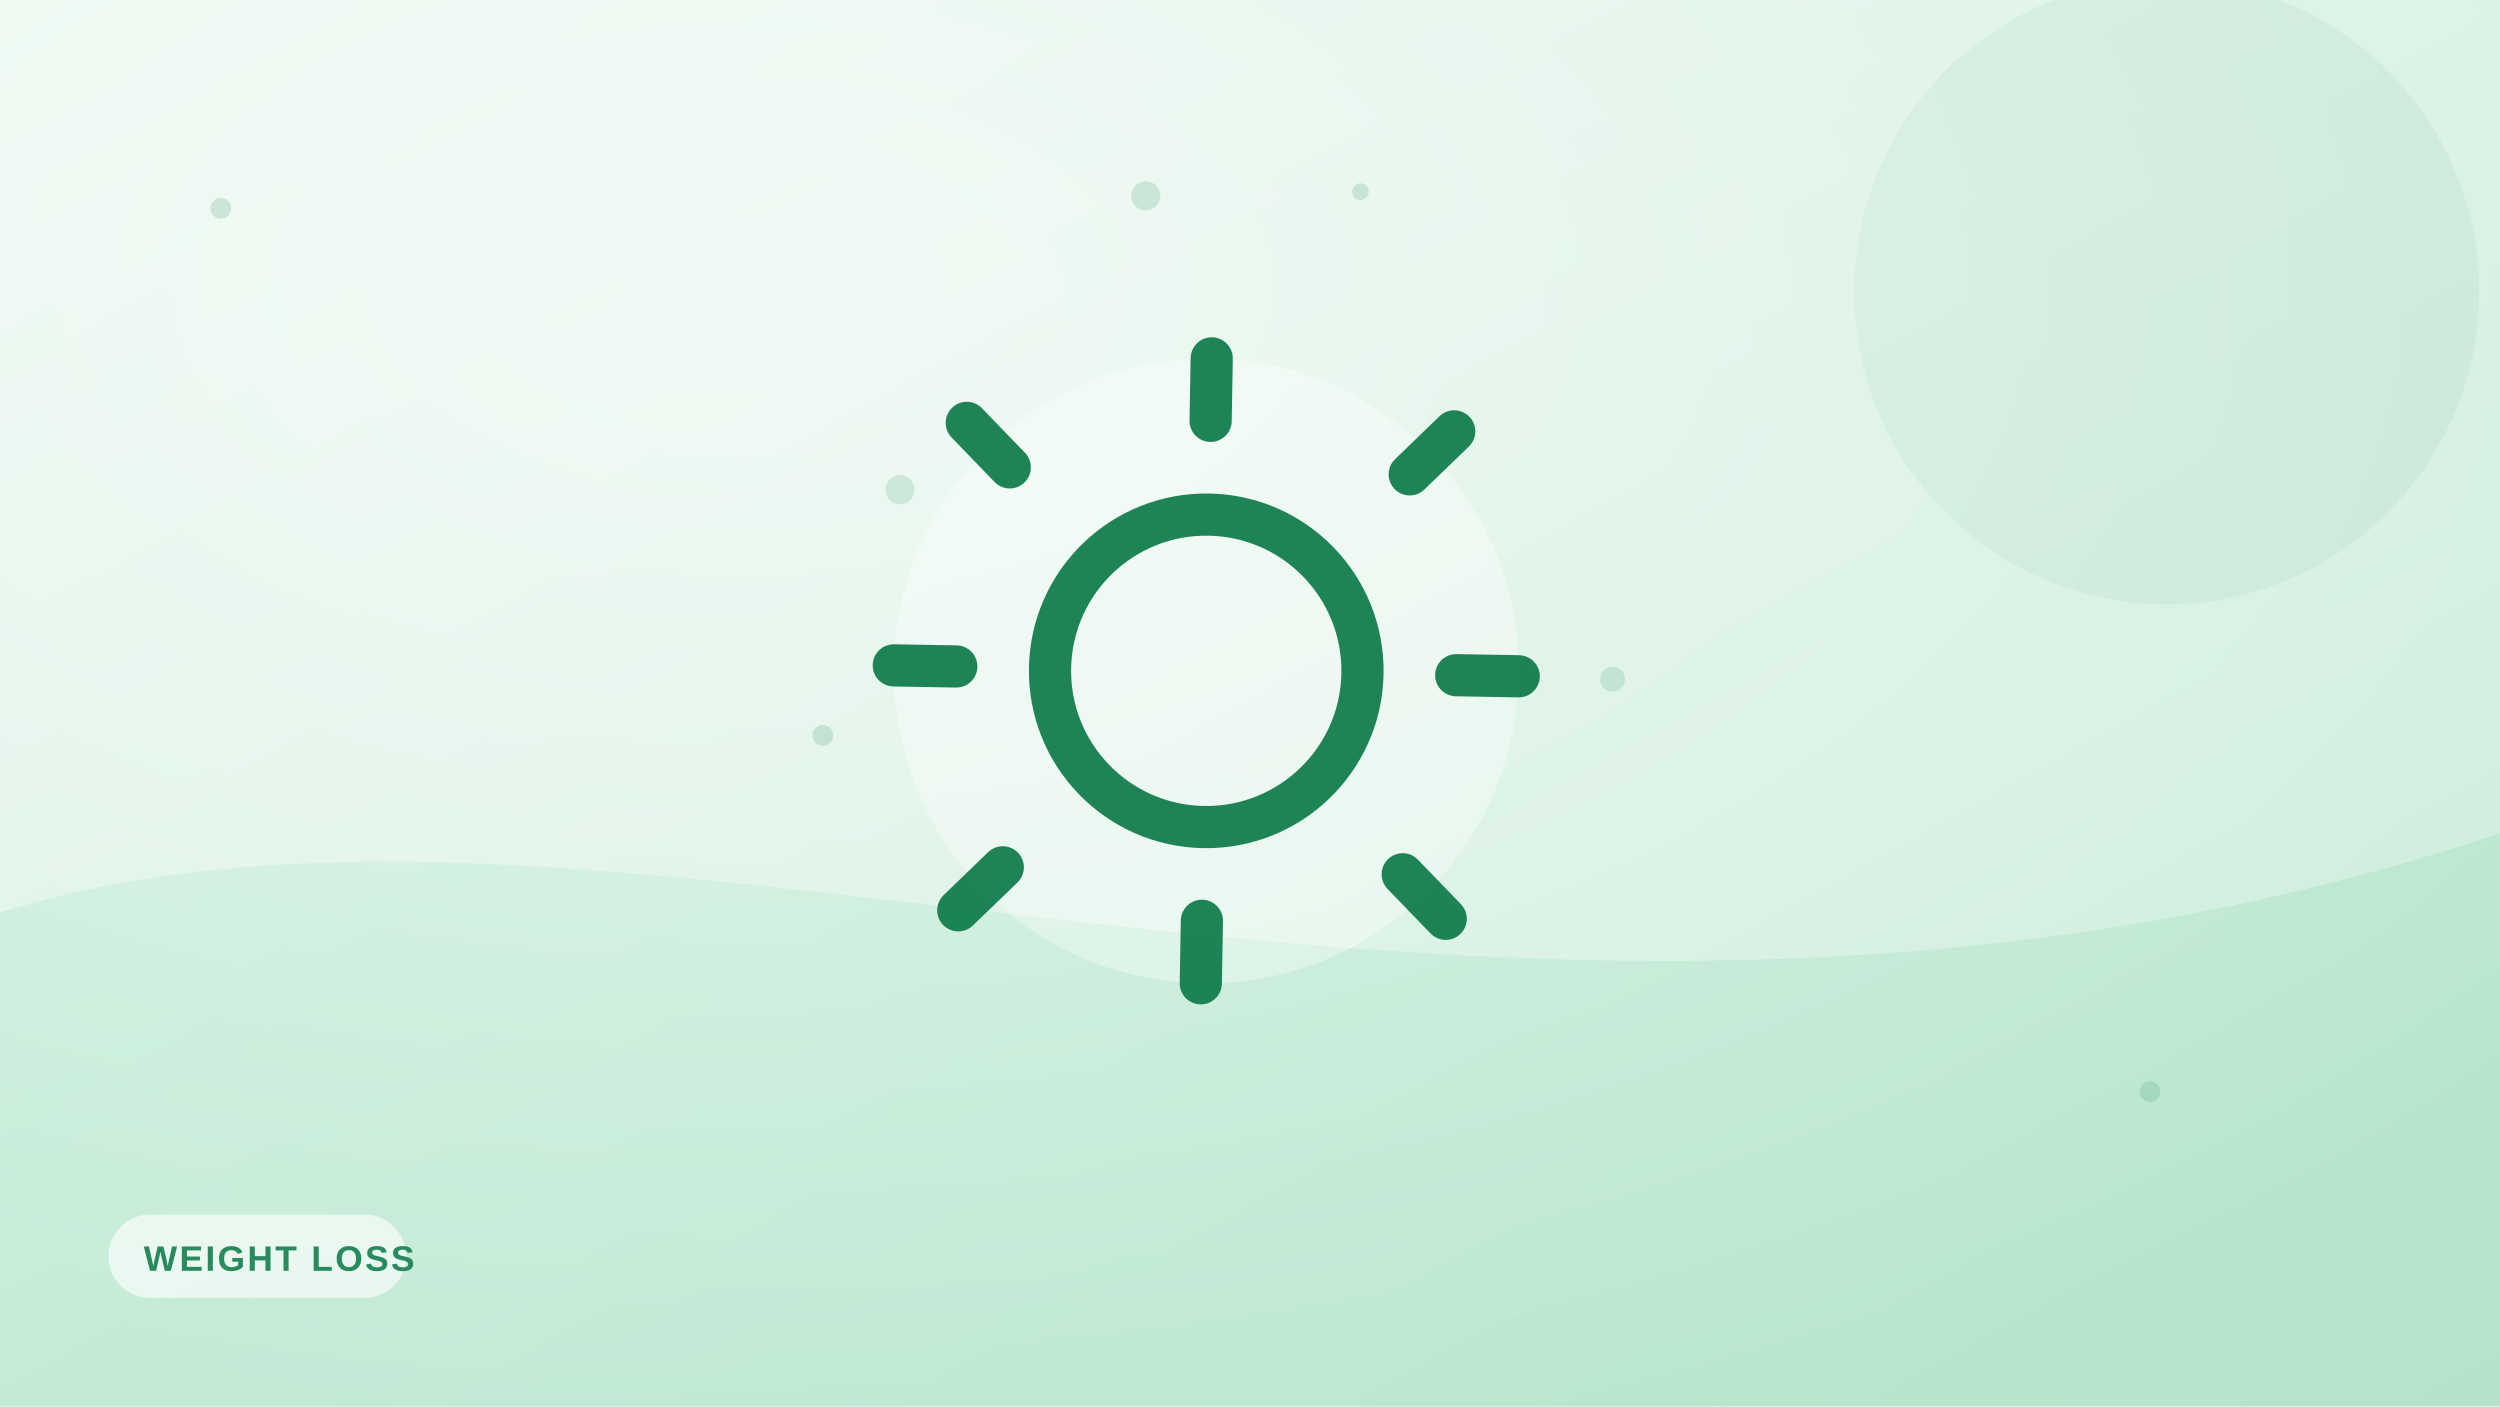
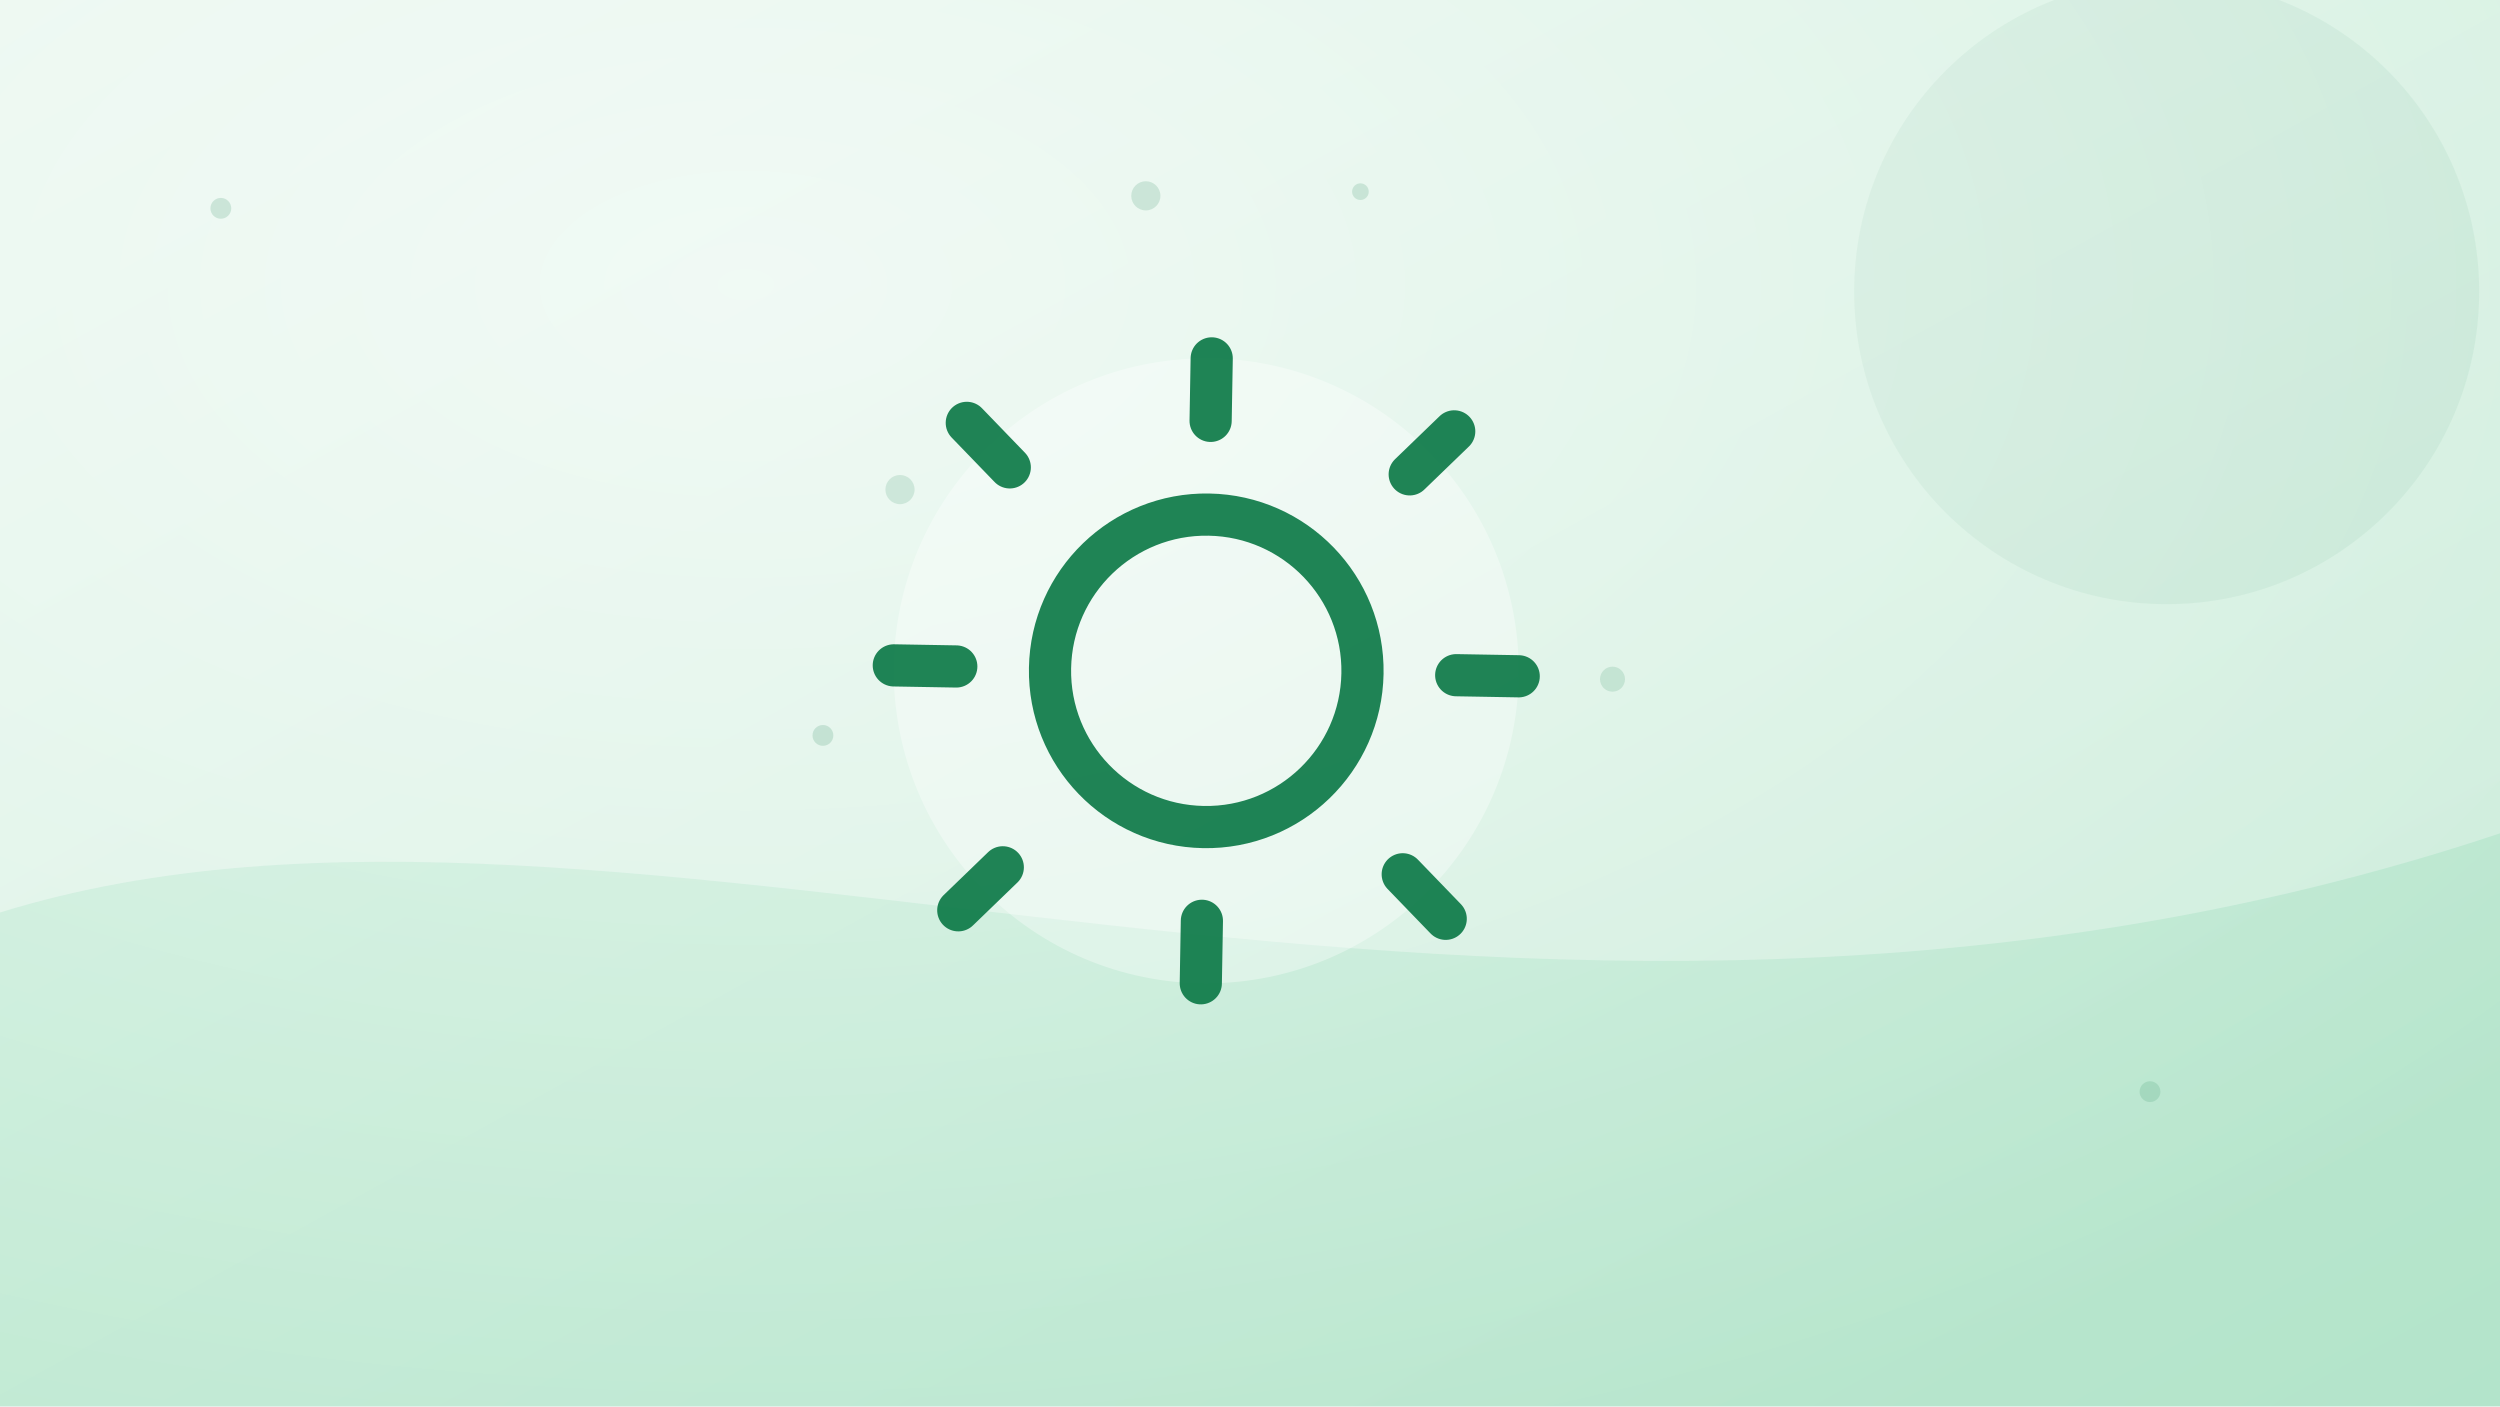
<svg xmlns="http://www.w3.org/2000/svg" viewBox="0 0 1200 675" width="1200" height="675" role="img" aria-label="Weight loss">
  <defs>
    <linearGradient id="gc502ed" x1="0" y1="0" x2="1" y2="1">
      <stop offset="0" stop-color="#E5F6EC" />
      <stop offset="1" stop-color="#C8EBD8" />
    </linearGradient>
    <radialGradient id="gc502edh" cx=".3" cy=".2" r=".9">
      <stop offset="0" stop-color="#FFFFFF" stop-opacity=".55" />
      <stop offset="1" stop-color="#FFFFFF" stop-opacity="0" />
    </radialGradient>
  </defs>
  <rect width="1200" height="675" fill="url(#gc502ed)" />
  <path d="M0 438 C 300 345 720 560 1200 400 L1200 675 L0 675 Z" fill="#17B26A" opacity=".12" />
  <circle cx="1040" cy="140" r="150" fill="#0D7A48" opacity=".07" />
  <rect width="1200" height="675" fill="url(#gc502edh)" />
  <circle cx="432" cy="235" r="7" fill="#0D7A48" opacity=".14" />
  <circle cx="550" cy="94" r="7" fill="#0D7A48" opacity=".15" />
  <circle cx="395" cy="353" r="5" fill="#0D7A48" opacity=".16" />
  <circle cx="774" cy="326" r="6" fill="#0D7A48" opacity=".14" />
  <circle cx="653" cy="92" r="4" fill="#0D7A48" opacity=".15" />
  <circle cx="106" cy="100" r="5" fill="#0D7A48" opacity=".16" />
  <circle cx="1032" cy="524" r="5" fill="#0D7A48" opacity=".14" />
  <circle cx="579" cy="322" r="150" fill="#FFFFFF" opacity=".34" />
  <g transform="translate(579,322) rotate(1) scale(15)">
    <g transform="translate(-12,-12)" fill="none" stroke="#0D7A48" stroke-opacity=".92" stroke-width="1.35" stroke-linecap="round" stroke-linejoin="round">
      <path d="M12 17a5 5 0 1 0 0-10 5 5 0 0 0 0 10zM12 2v2M12 20v2M4.2 4.2l1.4 1.4M18.4 18.4l1.4 1.4M2 12h2M20 12h2M4.2 19.8l1.4-1.4M18.4 5.6l1.4-1.4" />
    </g>
  </g>
-   <g opacity=".85">
-     <rect x="52" y="583" width="143" height="40" rx="20" fill="#FFFFFF" opacity=".72" />
-     <text x="134" y="610" text-anchor="middle" font-family="Instrument Sans,Arial,sans-serif" font-size="17" font-weight="700" letter-spacing="1.1" fill="#0D7A48">WEIGHT LOSS</text>
-   </g>
</svg>
